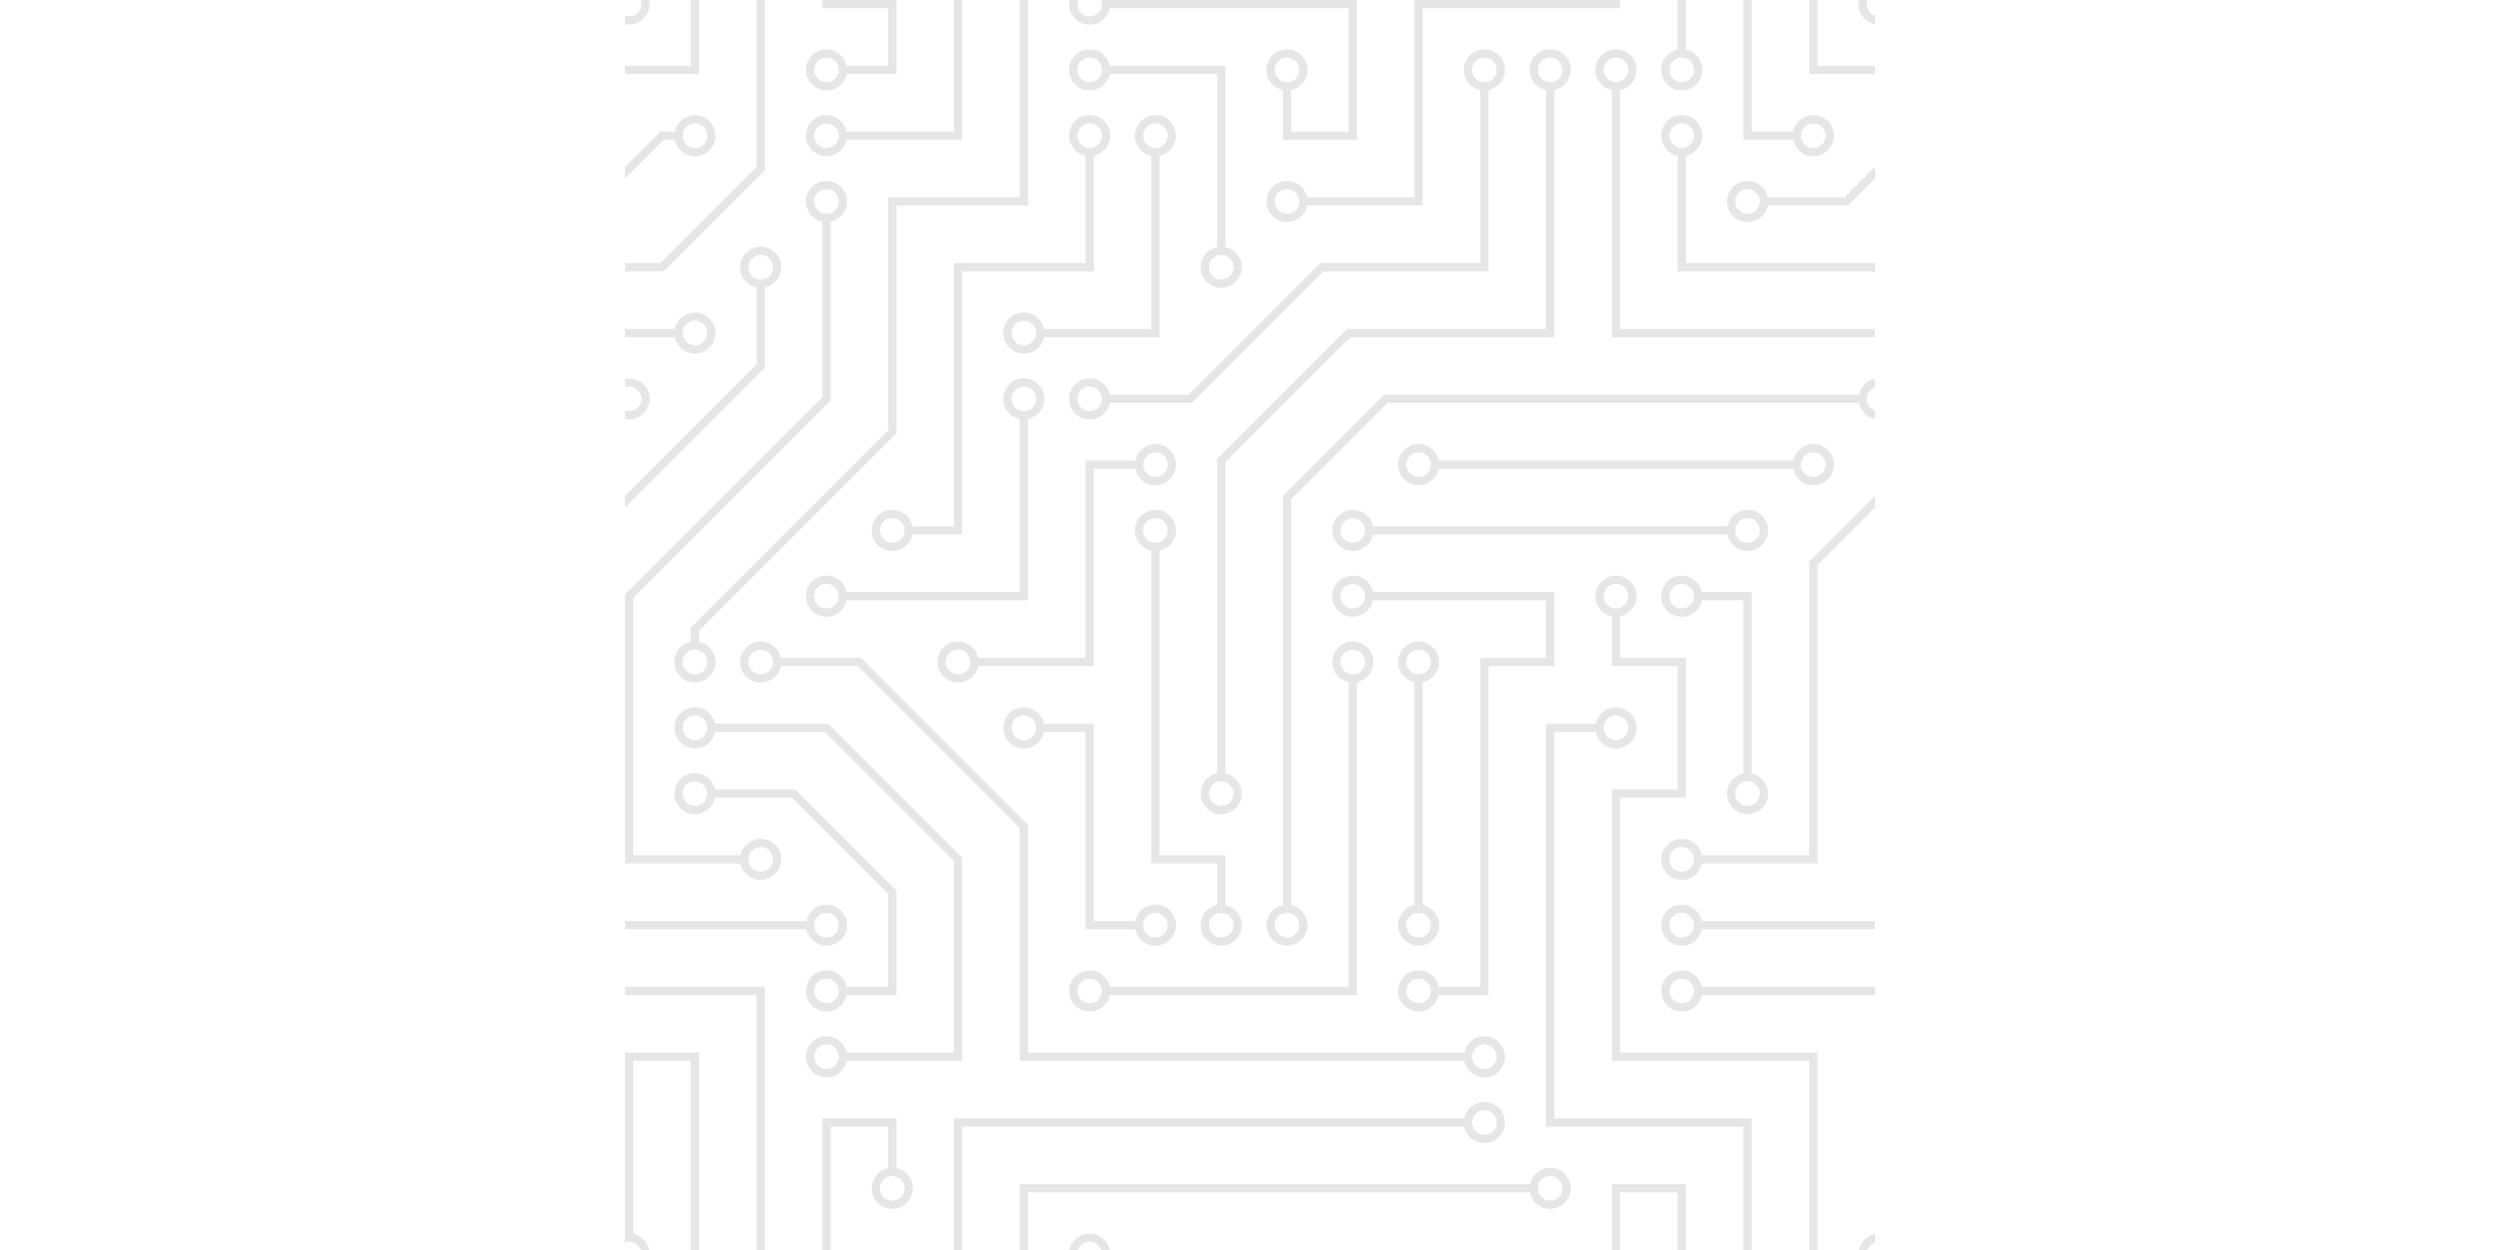
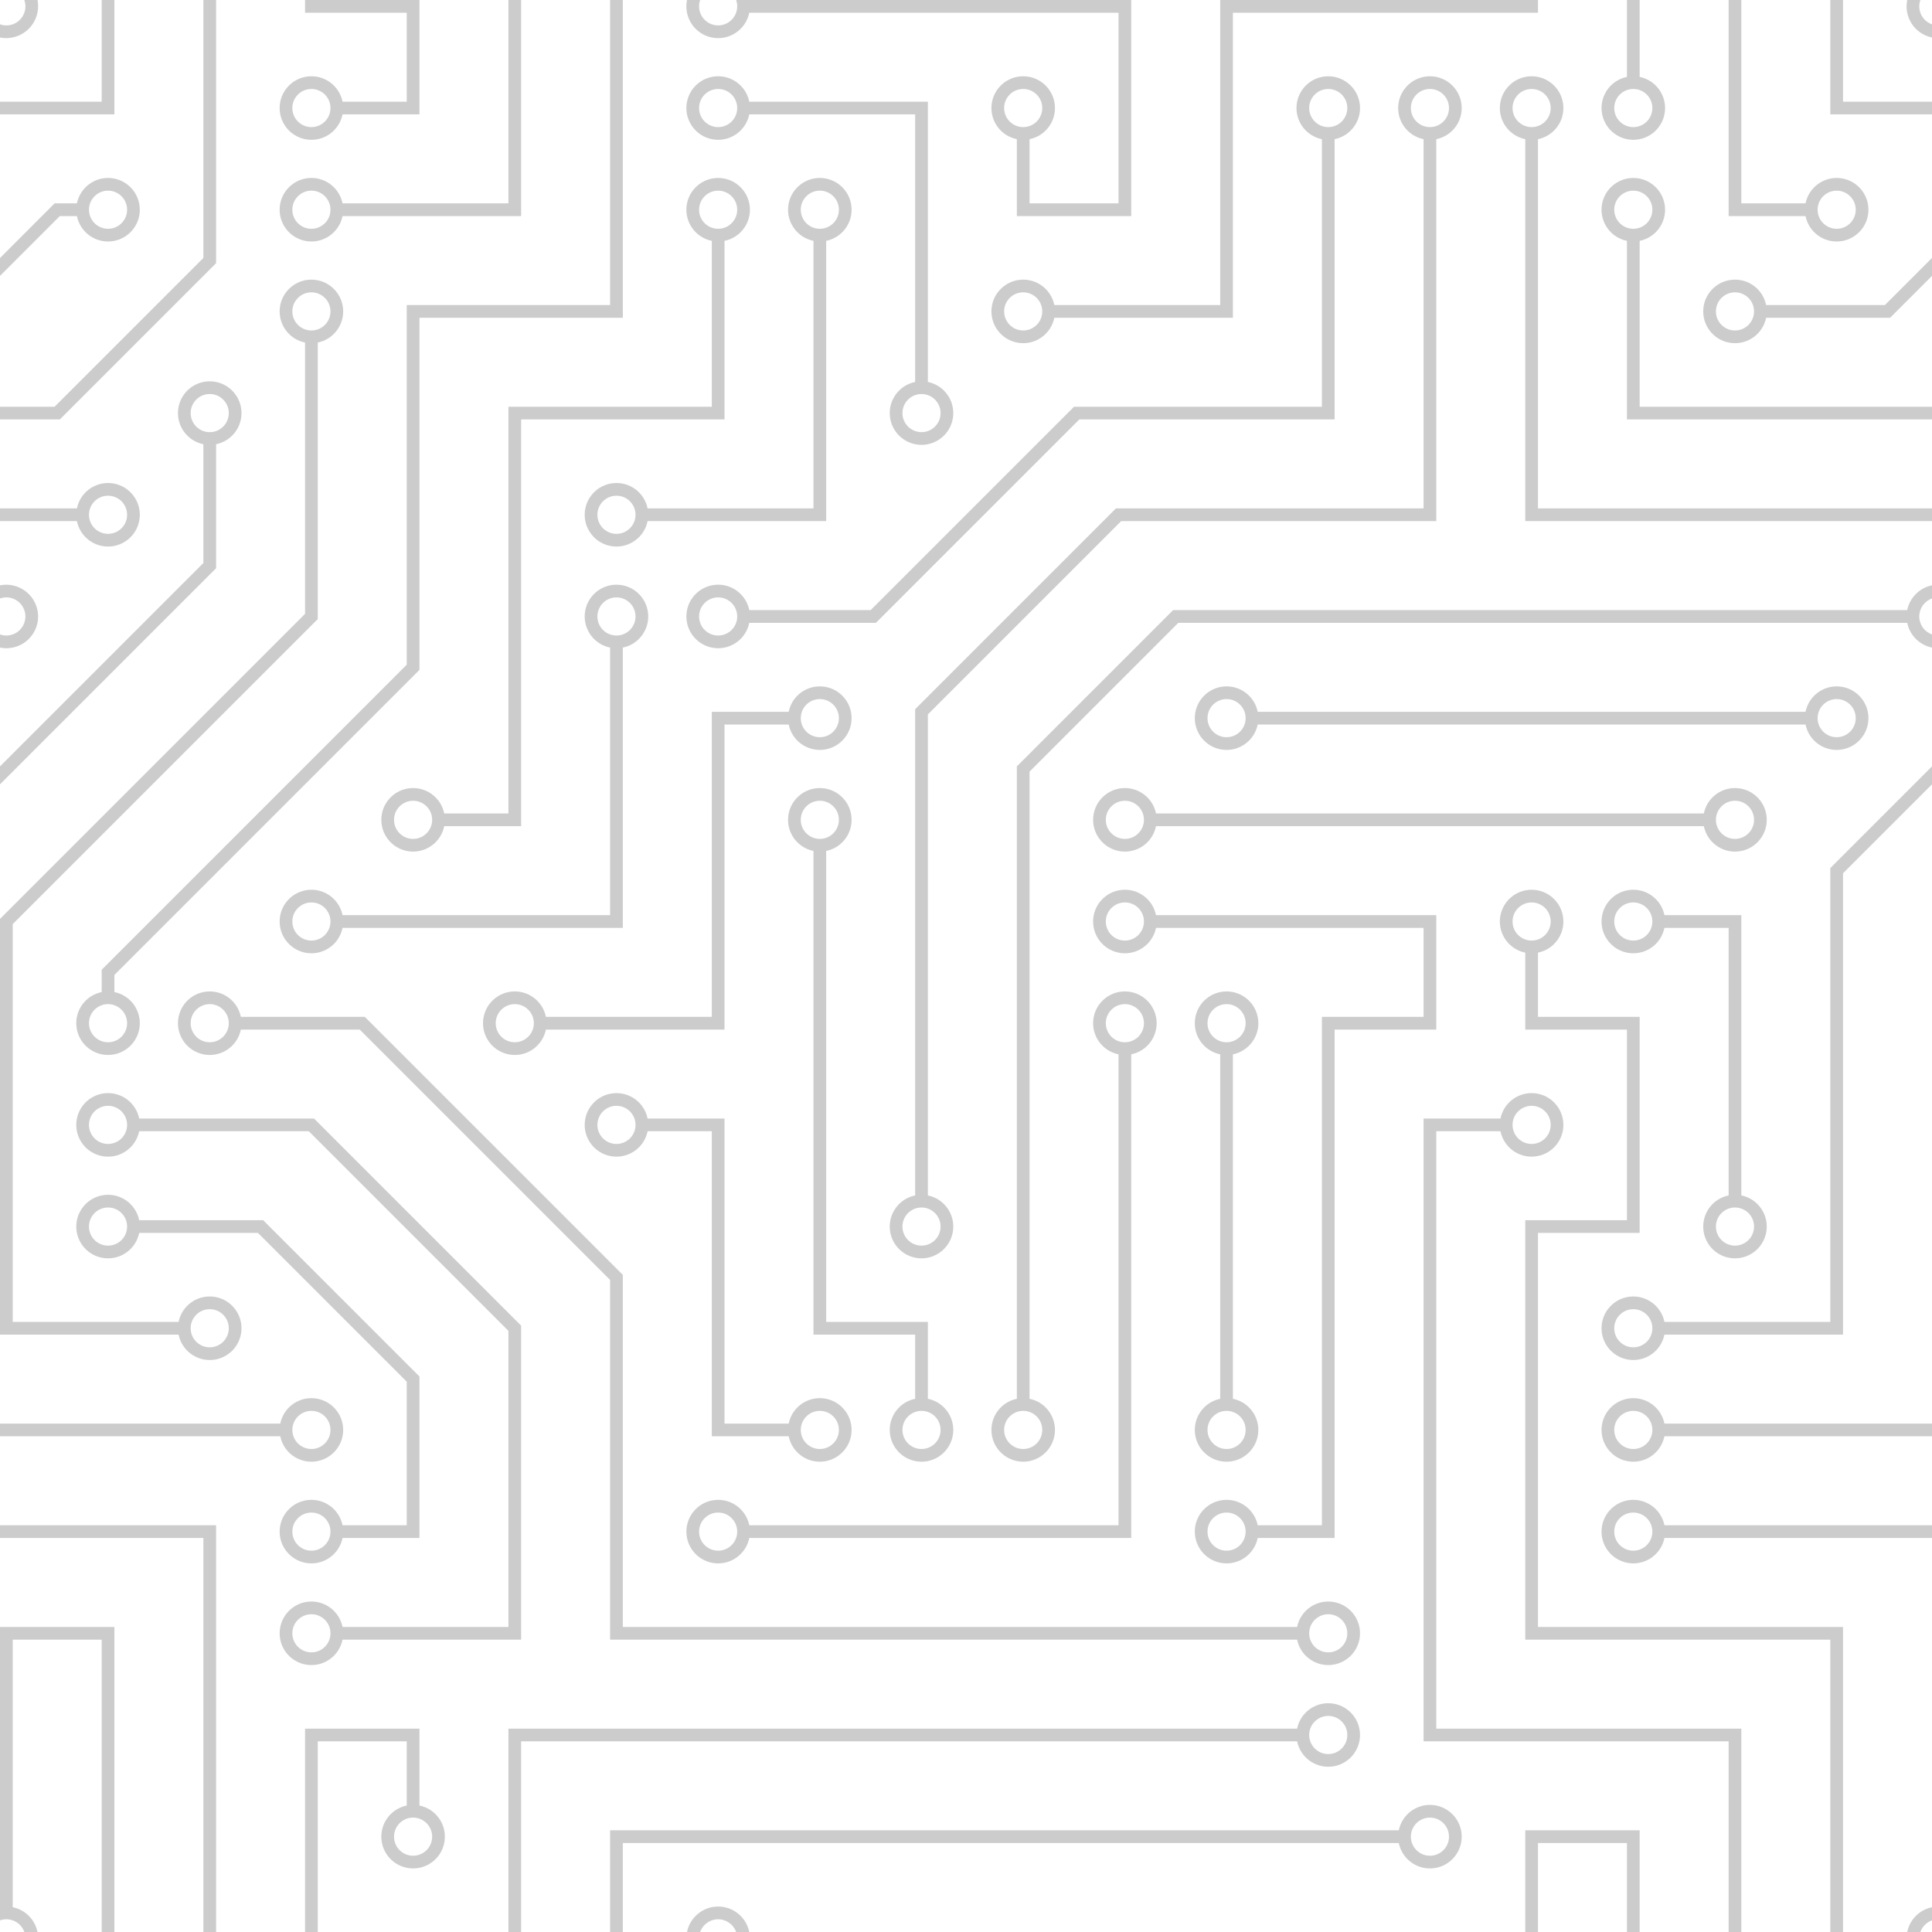
- <svg xmlns="http://www.w3.org/2000/svg" viewBox="0 0 304 304" width="56" height="28" style="opacity:0.1">
+ <svg xmlns="http://www.w3.org/2000/svg" viewBox="0 0 304 304" style="opacity:0.2">
  <path fill="#000" d="M44.1 224a5 5 0 1 1 0 2H0v-2h44.1zm160 48a5 5 0 1 1 0 2H82v-2h122.1zm57.8-46a5 5 0 1 1 0-2H304v2h-42.1zm0 16a5 5 0 1 1 0-2H304v2h-42.1zm6.2-114a5 5 0 1 1 0 2h-86.2a5 5 0 1 1 0-2h86.2zm-256-48a5 5 0 1 1 0 2H0v-2h12.1zm185.8 34a5 5 0 1 1 0-2h86.2a5 5 0 1 1 0 2h-86.2zM258 12.1a5 5 0 1 1-2 0V0h2v12.1zm-64 208a5 5 0 1 1-2 0v-54.2a5 5 0 1 1 2 0v54.2zm48-198.2V80h62v2h-64V21.9a5 5 0 1 1 2 0zm16 16V64h46v2h-48V37.9a5 5 0 1 1 2 0zm-128 96V208h16v12.1a5 5 0 1 1-2 0V210h-16v-76.1a5 5 0 1 1 2 0zm-5.9-21.9a5 5 0 1 1 0 2H114v48H85.9a5 5 0 1 1 0-2H112v-48h12.1zm-6.2 130a5 5 0 1 1 0-2H176v-74.1a5 5 0 1 1 2 0V242h-60.1zm-16-64a5 5 0 1 1 0-2H114v48h10.1a5 5 0 1 1 0 2H112v-48h-10.1zM66 284.1a5 5 0 1 1-2 0V274H50v30h-2v-32h18v12.1zM236.1 176a5 5 0 1 1 0 2H226v94h48v32h-2v-30h-48v-98h12.1zm25.8-30a5 5 0 1 1 0-2H274v44.1a5 5 0 1 1-2 0V146h-10.1zm-64 96a5 5 0 1 1 0-2H208v-80h16v-14h-42.1a5 5 0 1 1 0-2H226v18h-16v80h-12.1zm86.2-210a5 5 0 1 1 0 2H272V0h2v32h10.1zM98 101.9V146H53.9a5 5 0 1 1 0-2H96v-42.1a5 5 0 1 1 2 0zM53.9 34a5 5 0 1 1 0-2H80V0h2v34H53.9zm60.1 3.9V66H82v64H69.9a5 5 0 1 1 0-2H80V64h32V37.9a5 5 0 1 1 2 0zM101.9 82a5 5 0 1 1 0-2H128V37.9a5 5 0 1 1 2 0V82h-28.1zm16-64a5 5 0 1 1 0-2H146v44.1a5 5 0 1 1-2 0V18h-26.1zm102.2 270a5 5 0 1 1 0 2H98v14h-2v-16h124.1zM242 149.9V160h16v34h-16v62h48v48h-2v-46h-48v-66h16v-30h-16v-12.1a5 5 0 1 1 2 0zM53.9 18a5 5 0 1 1 0-2H64V2H48V0h18v18H53.9zm112 32a5 5 0 1 1 0-2H192V0h50v2h-48v48h-28.1zm-48-48a5 5 0 0 1-9.8-2h2.07a3 3 0 1 0 5.66 0H178v34h-18V21.9a5 5 0 1 1 2 0V32h14V2h-58.1zm0 96a5 5 0 1 1 0-2H137l32-32h39V21.9a5 5 0 1 1 2 0V66h-40.17l-32 32H117.9zm28.1 90.1a5 5 0 1 1-2 0v-76.51L175.59 80H224V21.9a5 5 0 1 1 2 0V82h-49.59L146 112.41v75.69zm16 32a5 5 0 1 1-2 0v-99.51L184.59 96H300.1a5 5 0 0 1 3.9-3.9v2.07a3 3 0 0 0 0 5.66v2.07a5 5 0 0 1-3.9-3.9H185.41L162 121.41v98.69zm-144-64a5 5 0 1 1-2 0v-3.51l48-48V48h32V0h2v50H66v55.41l-48 48v2.69zM50 53.9v43.51l-48 48V208h26.1a5 5 0 1 1 0 2H0v-65.41l48-48V53.9a5 5 0 1 1 2 0zm-16 16V89.41l-34 34v-2.82l32-32V69.9a5 5 0 1 1 2 0zM12.1 32a5 5 0 1 1 0 2H9.41L0 43.41V40.6L8.59 32h3.51zm265.8 18a5 5 0 1 1 0-2h18.69l7.41-7.41v2.82L297.41 50H277.9zm-16 160a5 5 0 1 1 0-2H288v-71.41l16-16v2.82l-14 14V210h-28.1zm-208 32a5 5 0 1 1 0-2H64v-22.59L40.59 194H21.9a5 5 0 1 1 0-2H41.41L66 216.59V242H53.9zm150.2 14a5 5 0 1 1 0 2H96v-56.6L56.6 162H37.9a5 5 0 1 1 0-2h19.5L98 200.6V256h106.1zm-150.2 2a5 5 0 1 1 0-2H80v-46.59L48.59 178H21.9a5 5 0 1 1 0-2H49.41L82 208.59V258H53.9zM34 39.8v1.61L9.41 66H0v-2h8.59L32 40.59V0h2v39.8zM2 300.1a5 5 0 0 1 3.9 3.9H3.83A3 3 0 0 0 0 302.17V256h18v48h-2v-46H2v42.1zM34 241v63h-2v-62H0v-2h34v1zM17 18H0v-2h16V0h2v18h-1zm273-2h14v2h-16V0h2v16zm-32 273v15h-2v-14h-14v14h-2v-16h18v1zM0 92.1A5.02 5.02 0 0 1 6 97a5 5 0 0 1-6 4.9v-2.07a3 3 0 1 0 0-5.66V92.1zM80 272h2v32h-2v-32zm37.9 32h-2.07a3 3 0 0 0-5.66 0h-2.07a5 5 0 0 1 9.8 0zM5.9 0A5.02 5.02 0 0 1 0 5.9V3.83A3 3 0 0 0 3.83 0H5.9zm294.2 0h2.07A3 3 0 0 0 304 3.83V5.9a5 5 0 0 1-3.9-5.9zm3.9 300.1v2.07a3 3 0 0 0-1.83 1.83h-2.07a5 5 0 0 1 3.9-3.9zM97 100a3 3 0 1 0 0-6 3 3 0 0 0 0 6zm0-16a3 3 0 1 0 0-6 3 3 0 0 0 0 6zm16 16a3 3 0 1 0 0-6 3 3 0 0 0 0 6zm16 16a3 3 0 1 0 0-6 3 3 0 0 0 0 6zm0 16a3 3 0 1 0 0-6 3 3 0 0 0 0 6zm-48 32a3 3 0 1 0 0-6 3 3 0 0 0 0 6zm16 16a3 3 0 1 0 0-6 3 3 0 0 0 0 6zm32 48a3 3 0 1 0 0-6 3 3 0 0 0 0 6zm-16 16a3 3 0 1 0 0-6 3 3 0 0 0 0 6zm32-16a3 3 0 1 0 0-6 3 3 0 0 0 0 6zm0-32a3 3 0 1 0 0-6 3 3 0 0 0 0 6zm16 32a3 3 0 1 0 0-6 3 3 0 0 0 0 6zm32 16a3 3 0 1 0 0-6 3 3 0 0 0 0 6zm0-16a3 3 0 1 0 0-6 3 3 0 0 0 0 6zm-16-64a3 3 0 1 0 0-6 3 3 0 0 0 0 6zm16 0a3 3 0 1 0 0-6 3 3 0 0 0 0 6zm16 96a3 3 0 1 0 0-6 3 3 0 0 0 0 6zm0 16a3 3 0 1 0 0-6 3 3 0 0 0 0 6zm16 16a3 3 0 1 0 0-6 3 3 0 0 0 0 6zm16-144a3 3 0 1 0 0-6 3 3 0 0 0 0 6zm0 32a3 3 0 1 0 0-6 3 3 0 0 0 0 6zm16-32a3 3 0 1 0 0-6 3 3 0 0 0 0 6zm16-16a3 3 0 1 0 0-6 3 3 0 0 0 0 6zm-96 0a3 3 0 1 0 0-6 3 3 0 0 0 0 6zm0 16a3 3 0 1 0 0-6 3 3 0 0 0 0 6zm16-32a3 3 0 1 0 0-6 3 3 0 0 0 0 6zm96 0a3 3 0 1 0 0-6 3 3 0 0 0 0 6zm-16-64a3 3 0 1 0 0-6 3 3 0 0 0 0 6zm16-16a3 3 0 1 0 0-6 3 3 0 0 0 0 6zm-32 0a3 3 0 1 0 0-6 3 3 0 0 0 0 6zm0-16a3 3 0 1 0 0-6 3 3 0 0 0 0 6zm-16 0a3 3 0 1 0 0-6 3 3 0 0 0 0 6zm-16 0a3 3 0 1 0 0-6 3 3 0 0 0 0 6zm-16 0a3 3 0 1 0 0-6 3 3 0 0 0 0 6zM49 36a3 3 0 1 0 0-6 3 3 0 0 0 0 6zm-32 0a3 3 0 1 0 0-6 3 3 0 0 0 0 6zm32 16a3 3 0 1 0 0-6 3 3 0 0 0 0 6zM33 68a3 3 0 1 0 0-6 3 3 0 0 0 0 6zm16-48a3 3 0 1 0 0-6 3 3 0 0 0 0 6zm0 240a3 3 0 1 0 0-6 3 3 0 0 0 0 6zm16 32a3 3 0 1 0 0-6 3 3 0 0 0 0 6zm-16-64a3 3 0 1 0 0-6 3 3 0 0 0 0 6zm0 16a3 3 0 1 0 0-6 3 3 0 0 0 0 6zm-16-32a3 3 0 1 0 0-6 3 3 0 0 0 0 6zm80-176a3 3 0 1 0 0-6 3 3 0 0 0 0 6zm16 0a3 3 0 1 0 0-6 3 3 0 0 0 0 6zm-16-16a3 3 0 1 0 0-6 3 3 0 0 0 0 6zm32 48a3 3 0 1 0 0-6 3 3 0 0 0 0 6zm16-16a3 3 0 1 0 0-6 3 3 0 0 0 0 6zm0-32a3 3 0 1 0 0-6 3 3 0 0 0 0 6zm112 176a3 3 0 1 0 0-6 3 3 0 0 0 0 6zm-16 16a3 3 0 1 0 0-6 3 3 0 0 0 0 6zm0 16a3 3 0 1 0 0-6 3 3 0 0 0 0 6zm0 16a3 3 0 1 0 0-6 3 3 0 0 0 0 6zM17 180a3 3 0 1 0 0-6 3 3 0 0 0 0 6zm0 16a3 3 0 1 0 0-6 3 3 0 0 0 0 6zm0-32a3 3 0 1 0 0-6 3 3 0 0 0 0 6zm16 0a3 3 0 1 0 0-6 3 3 0 0 0 0 6zM17 84a3 3 0 1 0 0-6 3 3 0 0 0 0 6zm32 64a3 3 0 1 0 0-6 3 3 0 0 0 0 6zm16-16a3 3 0 1 0 0-6 3 3 0 0 0 0 6z" />
</svg>
